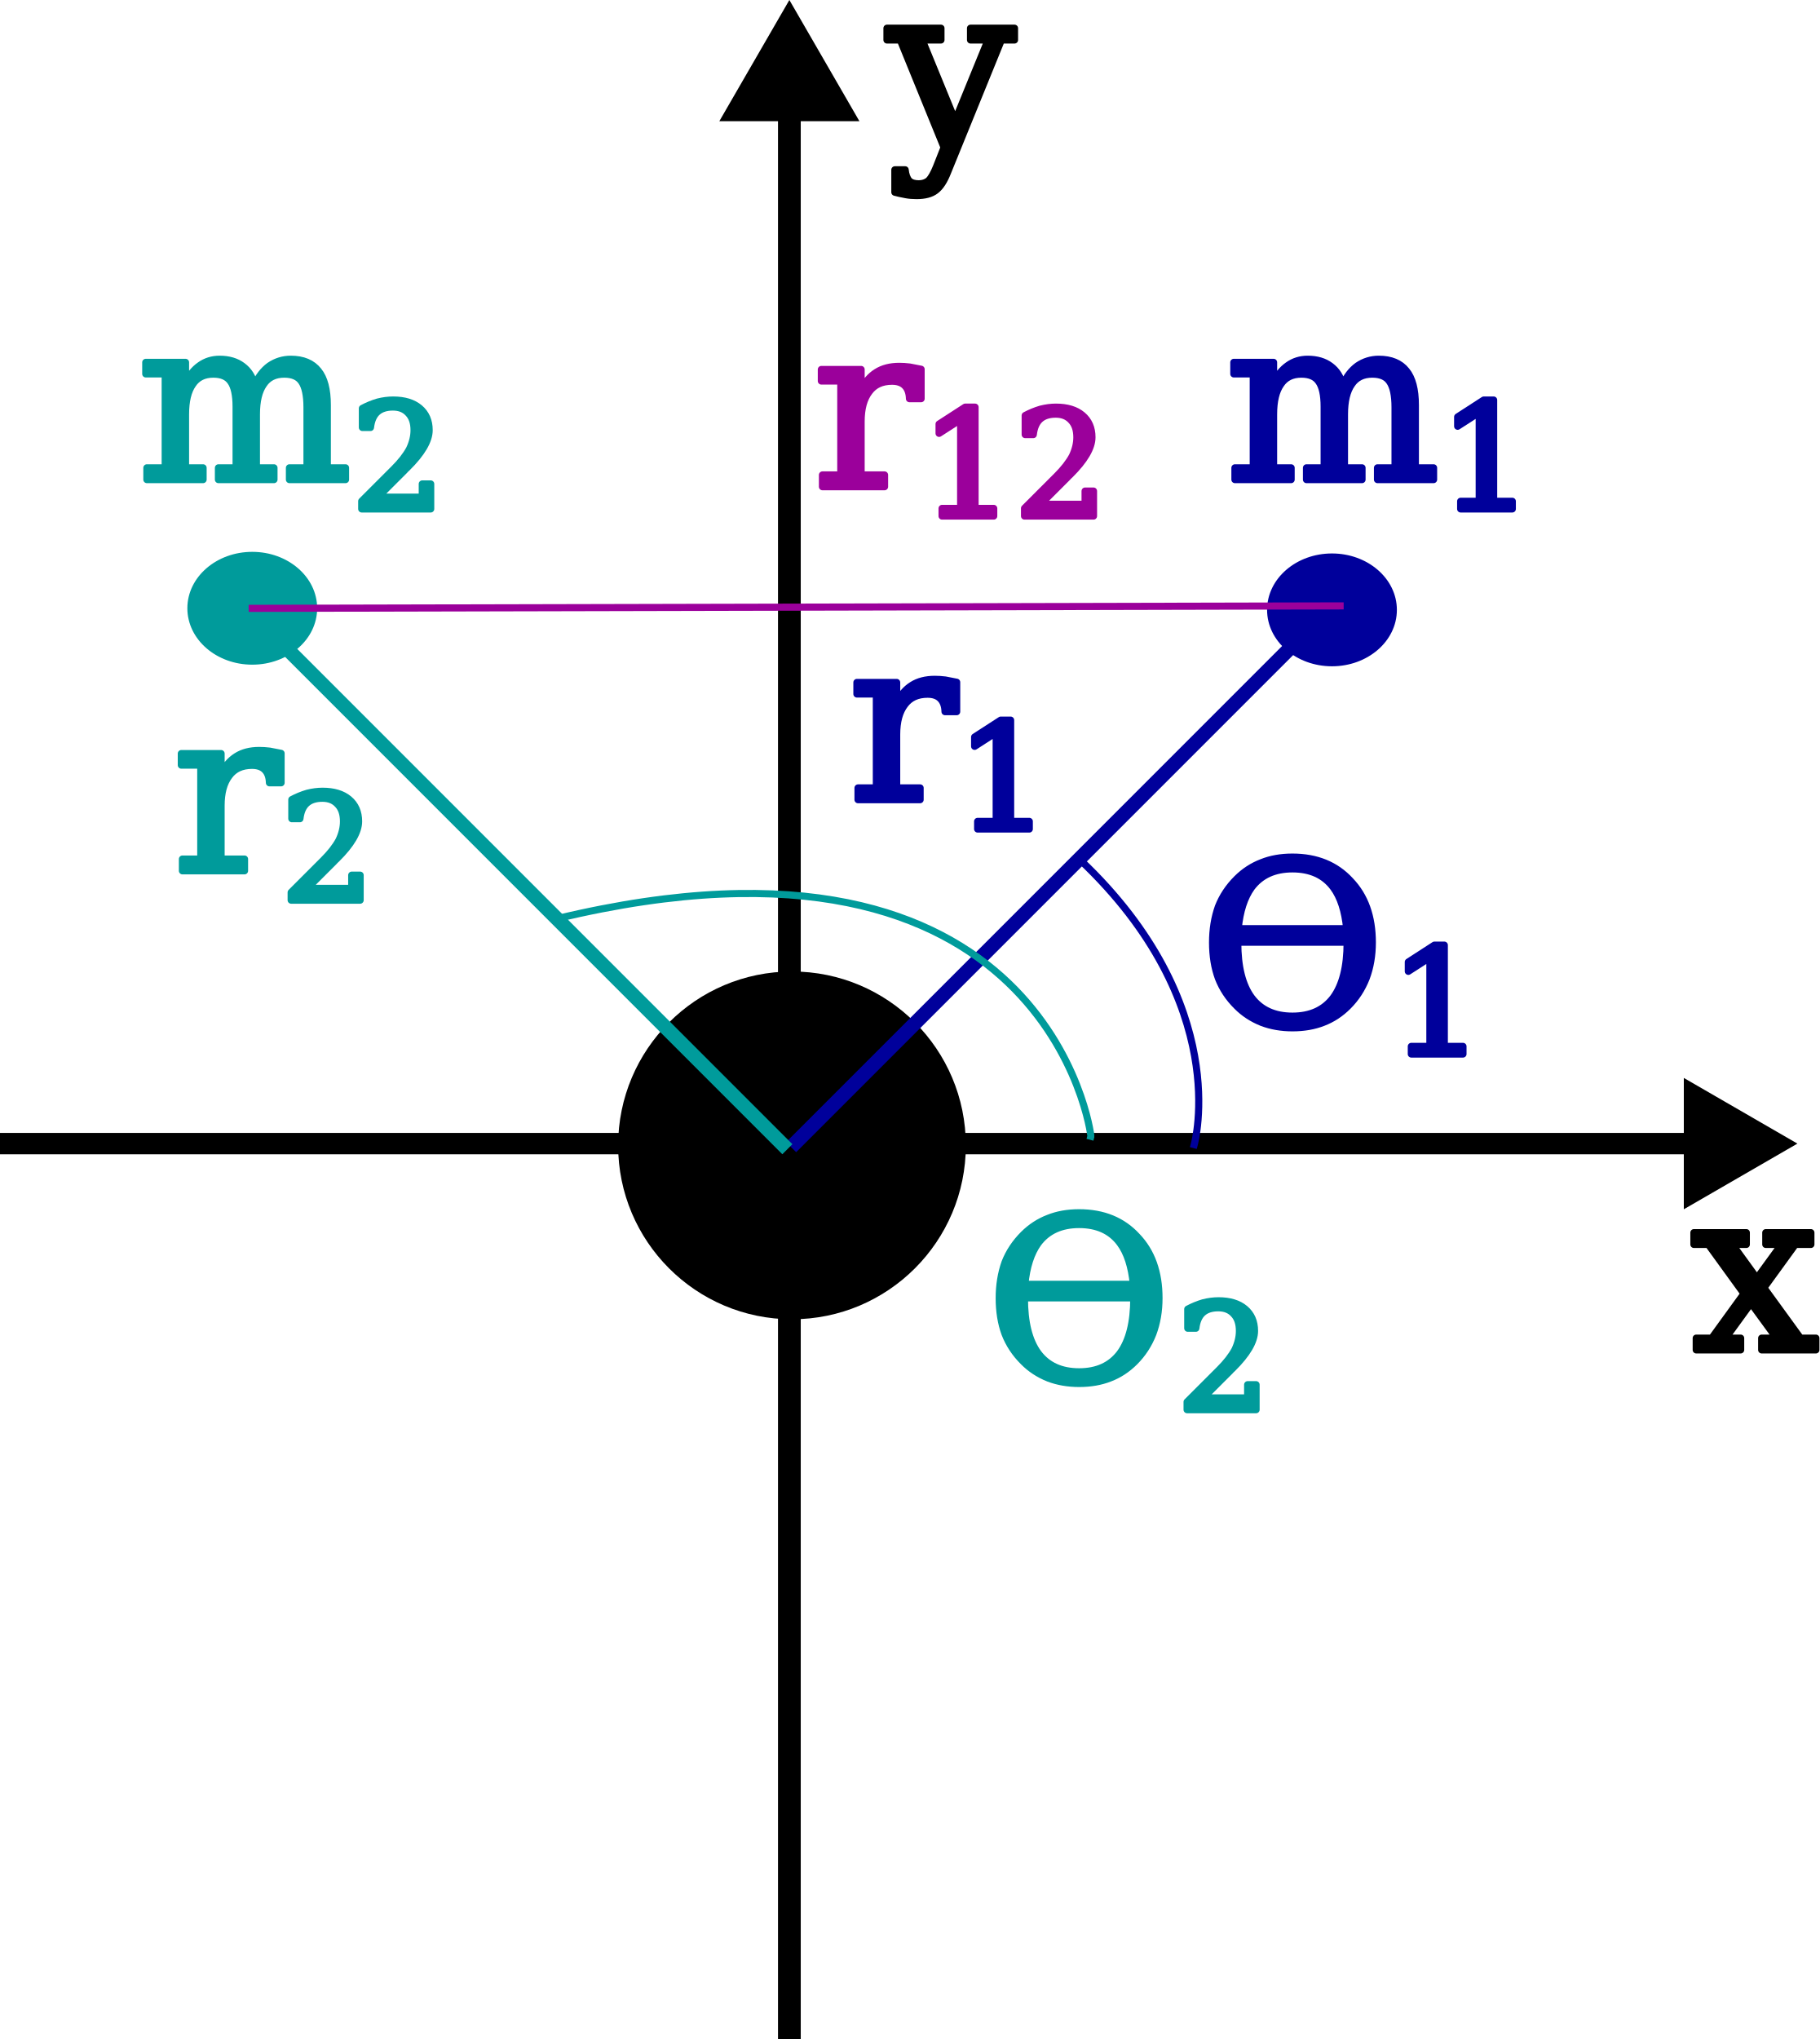
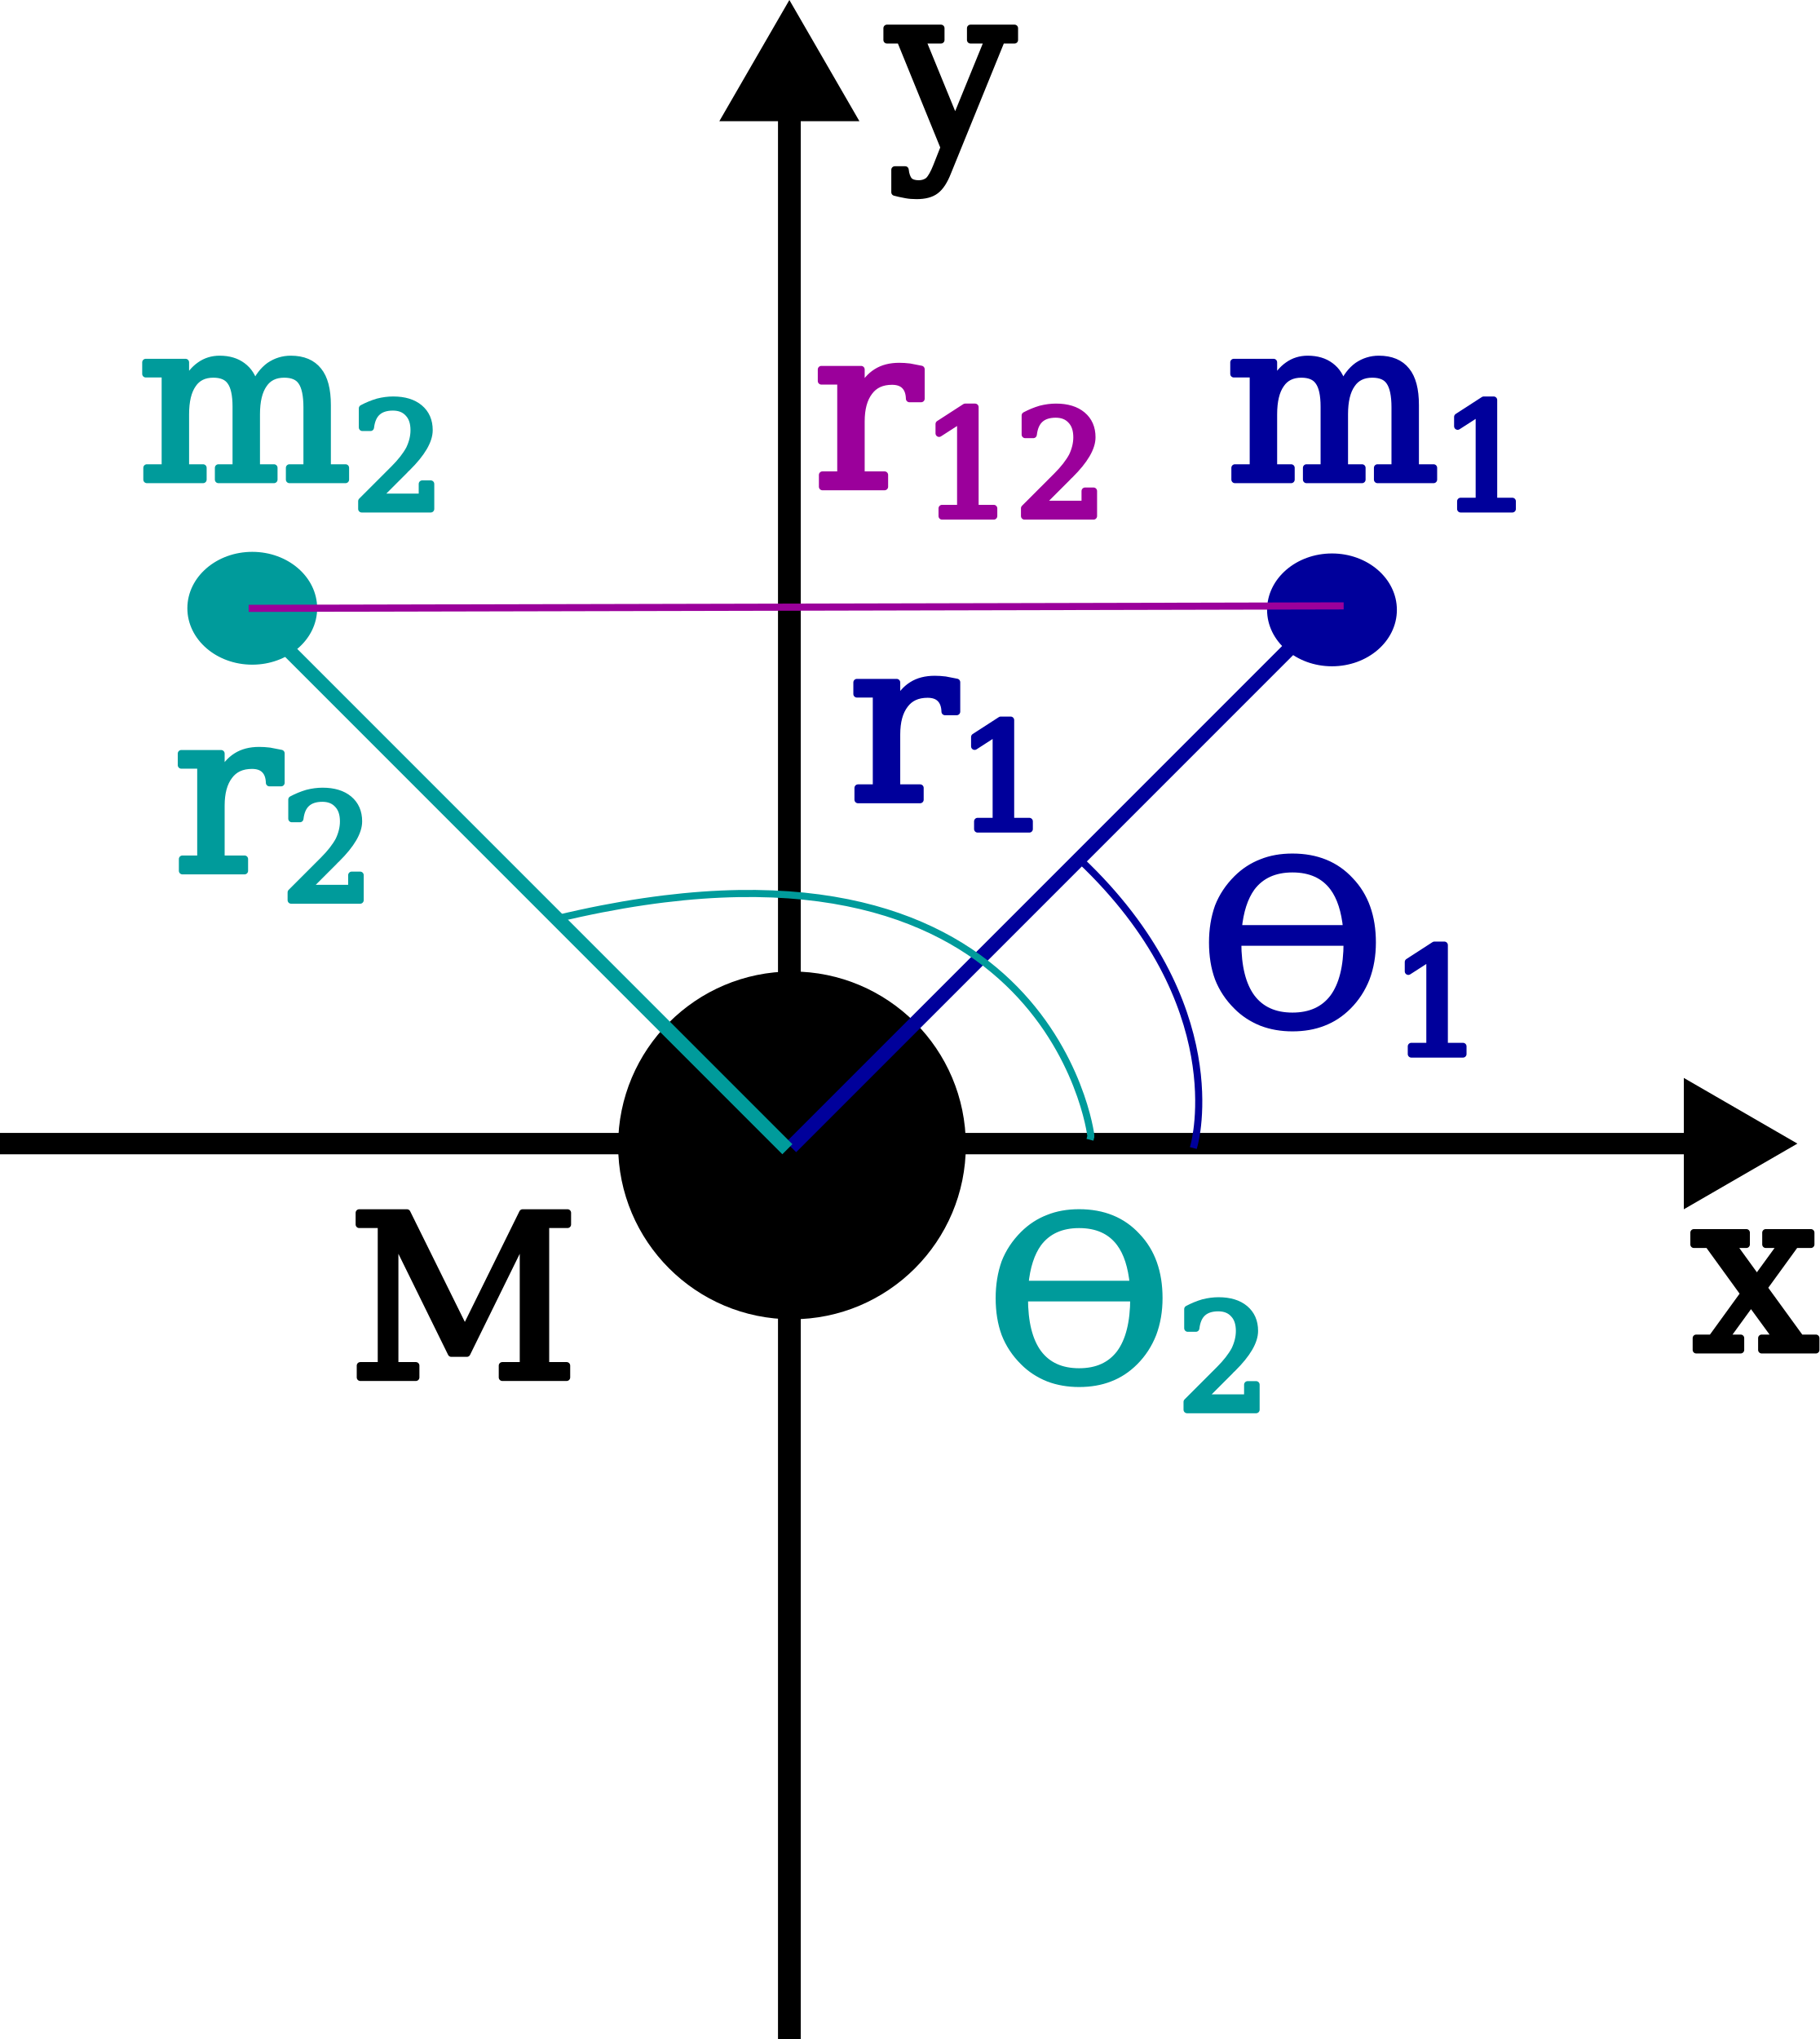
<svg xmlns="http://www.w3.org/2000/svg" width="255.841mm" height="286.655mm" viewBox="0 0 255.841 286.655" version="1.1" id="svg1">
  <defs id="defs1">
    <marker style="overflow:visible" id="Triangle" refX="0" refY="0" orient="auto-start-reverse" markerWidth="1" markerHeight="1" viewBox="0 0 1 1" preserveAspectRatio="xMidYMid">
      <path transform="scale(0.5)" style="fill:context-stroke;fill-rule:evenodd;stroke:context-stroke;stroke-width:1pt" d="M 5.77,0 -2.88,5 V -5 Z" id="path135" />
    </marker>
    <marker style="overflow:visible" id="marker10" refX="0" refY="0" orient="auto-start-reverse" markerWidth="1" markerHeight="1" viewBox="0 0 1 1" preserveAspectRatio="xMidYMid">
      <path transform="scale(0.5)" style="fill:context-stroke;fill-rule:evenodd;stroke:context-stroke;stroke-width:1pt" d="M 5.77,0 -2.88,5 V -5 Z" id="path10" />
    </marker>
    <linearGradient id="swatch8">
      <stop style="stop-color:#000000;stop-opacity:1;" offset="0" id="stop8" />
    </linearGradient>
    <marker style="overflow:visible" id="marker10-7" refX="0" refY="0" orient="auto-start-reverse" markerWidth="1" markerHeight="1" viewBox="0 0 1 1" preserveAspectRatio="xMidYMid">
      <path transform="scale(0.5)" style="fill:context-stroke;fill-rule:evenodd;stroke:context-stroke;stroke-width:1pt" d="M 5.77,0 -2.88,5 V -5 Z" id="path10-9" />
    </marker>
    <marker style="overflow:visible" id="Triangle-2" refX="0" refY="0" orient="auto-start-reverse" markerWidth="1" markerHeight="1" viewBox="0 0 1 1" preserveAspectRatio="xMidYMid">
      <path transform="scale(0.5)" style="fill:context-stroke;fill-rule:evenodd;stroke:context-stroke;stroke-width:1pt" d="M 5.77,0 -2.88,5 V -5 Z" id="path135-8" />
    </marker>
  </defs>
  <g id="layer1" transform="translate(0,34.01187)">
    <path style="fill:#000000;fill-opacity:1;stroke:#000000;stroke-width:3.2;stroke-linecap:square;stroke-linejoin:round;stroke-dasharray:none;stroke-opacity:1;marker-end:url(#marker10)" d="m 111,251.043 c 0,-273.297 0,-273.692 0,-273.692" id="path9" />
    <path style="fill:#000000;fill-opacity:1;stroke:#000000;stroke-width:3;stroke-linecap:square;stroke-linejoin:round;stroke-dasharray:none;stroke-opacity:1;marker-end:url(#marker10-7)" d="m 1.5,126.763 c 240.248,0 240.596,0 240.596,0" id="path9-2" />
    <circle style="fill:#000000;fill-opacity:1;stroke:#000000;stroke-width:3;stroke-linecap:square;stroke-linejoin:round;stroke-dasharray:none;stroke-opacity:1" id="path11" cx="111.368" cy="127.013" r="22.947" />
    <ellipse style="fill:#00009b;fill-opacity:1;stroke:#00009b;stroke-width:1;stroke-linecap:square;stroke-linejoin:round;stroke-dasharray:none;stroke-opacity:1" id="path11-7" cx="187.301" cy="51.728" rx="8.626" ry="7.431" />
    <ellipse style="fill:#009b9b;fill-opacity:1;stroke:#009b9b;stroke-width:1;stroke-linecap:square;stroke-linejoin:round;stroke-dasharray:none;stroke-opacity:1" id="path11-7-3" cx="35.472" cy="51.501" rx="8.626" ry="7.431" />
    <path style="fill:#00009b;fill-opacity:1;stroke:#00009b;stroke-width:2;stroke-linecap:square;stroke-linejoin:round;stroke-dasharray:none;stroke-opacity:1;marker-end:url(#Triangle)" d="M 111.954,126.556 C 186.705,51.805 186.705,51.805 186.705,51.805" id="path12" />
    <path style="fill:#009b9b;fill-opacity:1;stroke:#009b9b;stroke-width:2;stroke-linecap:square;stroke-linejoin:round;stroke-dasharray:none;stroke-opacity:1;marker-end:url(#Triangle-2)" d="M 110.013,126.845 C 35.261,52.093 35.261,52.093 35.261,52.093" id="path12-3" />
    <text xml:space="preserve" style="font-size:31.75px;font-family:'DejaVu Math TeX Gyre';-inkscape-font-specification:'DejaVu Math TeX Gyre, Normal';writing-mode:lr-tb;direction:ltr;fill:#00009b;fill-opacity:1;stroke:#00009b;stroke-width:1;stroke-linecap:square;stroke-linejoin:round;stroke-dasharray:none;stroke-opacity:1" x="119.357" y="78.411" id="text12">
      <tspan id="tspan12" style="font-size:31.75px;fill:#00009b;fill-opacity:1;stroke:#00009b;stroke-width:1;stroke-opacity:1" x="119.357" y="78.411">r<tspan style="font-size:65%;baseline-shift:sub;fill:#00009b;fill-opacity:1;stroke:#00009b;stroke-opacity:1" id="tspan1">1</tspan>
      </tspan>
    </text>
    <text xml:space="preserve" style="font-size:31.75px;font-family:'DejaVu Math TeX Gyre';-inkscape-font-specification:'DejaVu Math TeX Gyre, Normal';writing-mode:lr-tb;direction:ltr;fill:#009b9b;fill-opacity:1;stroke:#009b9b;stroke-width:1;stroke-linecap:square;stroke-linejoin:round;stroke-dasharray:none;stroke-opacity:1" x="24.357" y="88.411" id="text12-8">
      <tspan id="tspan12-4" style="font-size:31.75px;fill:#009b9b;fill-opacity:1;stroke:#009b9b;stroke-width:1;stroke-opacity:1" x="24.357" y="88.411">r<tspan style="font-size:65%;baseline-shift:sub;fill:#009b9b;fill-opacity:1;stroke:#009b9b;stroke-opacity:1" id="tspan1-5">2</tspan>
      </tspan>
    </text>
    <text xml:space="preserve" style="font-size:31.75px;font-family:'DejaVu Math TeX Gyre';-inkscape-font-specification:'DejaVu Math TeX Gyre, Normal';writing-mode:lr-tb;direction:ltr;fill:#000000;fill-opacity:1;stroke:#000000;stroke-width:1;stroke-linecap:square;stroke-linejoin:round;stroke-dasharray:none;stroke-opacity:1" x="237.815" y="155.762" id="text13">
      <tspan id="tspan13" style="font-size:31.75px;stroke-width:1" x="237.815" y="155.762">x</tspan>
    </text>
    <text xml:space="preserve" style="font-size:31.75px;font-family:'DejaVu Math TeX Gyre';-inkscape-font-specification:'DejaVu Math TeX Gyre, Normal';writing-mode:lr-tb;direction:ltr;fill:#000000;fill-opacity:1;stroke:#000000;stroke-width:1;stroke-linecap:square;stroke-linejoin:round;stroke-dasharray:none;stroke-opacity:1" x="124.818" y="-13.56" id="text14">
      <tspan id="tspan14" style="font-size:31.75px;stroke-width:1" x="124.818" y="-13.56">y</tspan>
    </text>
    <text xml:space="preserve" style="font-size:31.75px;font-family:'DejaVu Math TeX Gyre';-inkscape-font-specification:'DejaVu Math TeX Gyre, Normal';writing-mode:lr-tb;direction:ltr;fill:#00009b;fill-opacity:1;stroke:#00009b;stroke-width:1;stroke-linecap:square;stroke-linejoin:round;stroke-dasharray:none;stroke-opacity:1" x="167.96" y="110.047" id="text15">
      <tspan id="tspan15" style="fill:#00009b;fill-opacity:1;stroke:#00009b;stroke-width:1;stroke-opacity:1" x="167.96" y="110.047">ϴ<tspan style="font-size:65%;baseline-shift:sub;fill:#00009b;fill-opacity:1;stroke:#00009b;stroke-opacity:1" id="tspan2">1</tspan>
      </tspan>
    </text>
    <text xml:space="preserve" style="font-size:31.75px;font-family:'DejaVu Math TeX Gyre';-inkscape-font-specification:'DejaVu Math TeX Gyre, Normal';writing-mode:lr-tb;direction:ltr;fill:#009b9b;fill-opacity:1;stroke:#009b9b;stroke-width:1;stroke-linecap:square;stroke-linejoin:round;stroke-dasharray:none;stroke-opacity:1" x="137.96" y="160.047" id="text15-6">
      <tspan id="tspan15-1" style="fill:#009b9b;fill-opacity:1;stroke:#009b9b;stroke-width:1;stroke-opacity:1" x="137.96" y="160.047">ϴ<tspan style="font-size:65%;baseline-shift:sub;fill:#009b9b;fill-opacity:1;stroke:#009b9b;stroke-opacity:1" id="tspan2-5">2</tspan>
      </tspan>
    </text>
    <path style="fill:none;fill-opacity:1;stroke:#00009b;stroke-width:1;stroke-linecap:square;stroke-linejoin:round;stroke-dasharray:none;stroke-opacity:1" d="m 151.937,86.921 c 21.393,20.271 16.06,39.73 15.993,39.983" id="path15" />
    <path style="fill:none;fill-opacity:1;stroke:#009b9b;stroke-width:1;stroke-linecap:square;stroke-linejoin:round;stroke-dasharray:none;stroke-opacity:1" d="M 78.297,95.145 C 147.322,78.562 153.462,125.487 153.396,125.741" id="path15-0" />
    <text xml:space="preserve" style="font-size:31.75px;font-family:'DejaVu Math TeX Gyre';-inkscape-font-specification:'DejaVu Math TeX Gyre, Normal';writing-mode:lr-tb;direction:ltr;fill:#00009b;fill-opacity:1;stroke:#00009b;stroke-width:1;stroke-linecap:square;stroke-linejoin:round;stroke-opacity:1" x="172.357" y="33.411" id="text3">
      <tspan id="tspan3" style="font-size:31.75px;fill:#00009b;fill-opacity:1;stroke:#00009b;stroke-width:1;stroke-opacity:1" x="172.357" y="33.411">m<tspan style="font-size:65%;baseline-shift:sub;fill:#00009b;fill-opacity:1;stroke:#00009b;stroke-opacity:1" id="tspan4">1</tspan>
      </tspan>
    </text>
    <text xml:space="preserve" style="font-size:31.75px;font-family:'DejaVu Math TeX Gyre';-inkscape-font-specification:'DejaVu Math TeX Gyre, Normal';writing-mode:lr-tb;direction:ltr;fill:#009b9b;fill-opacity:1;stroke:#009b9b;stroke-width:1;stroke-linecap:square;stroke-linejoin:round;stroke-opacity:1" x="19.357" y="33.411" id="text3-5">
      <tspan id="tspan3-6" style="font-size:31.75px;fill:#009b9b;fill-opacity:1;stroke:#009b9b;stroke-width:1;stroke-opacity:1" x="19.357" y="33.411">m<tspan style="font-size:65%;baseline-shift:sub;fill:#009b9b;fill-opacity:1;stroke:#009b9b;stroke-opacity:1" id="tspan5">2</tspan>
      </tspan>
    </text>
    <path style="fill:#000000;fill-opacity:1;stroke:#9b009b;stroke-width:1;stroke-linecap:square;stroke-linejoin:round;stroke-opacity:1" d="M 35.464,51.515 188.444,51.167" id="path5" />
    <text xml:space="preserve" style="font-size:31.75px;font-family:'DejaVu Math TeX Gyre';-inkscape-font-specification:'DejaVu Math TeX Gyre, Normal';writing-mode:lr-tb;direction:ltr;fill:#9b009b;fill-opacity:1;stroke:#9b009b;stroke-width:1;stroke-linecap:square;stroke-linejoin:round;stroke-opacity:1" x="114.357" y="34.411" id="text6">
      <tspan id="tspan6" style="fill:#9b009b;fill-opacity:1;stroke:#9b009b;stroke-width:1;stroke-opacity:1" x="114.357" y="34.411">r<tspan style="font-size:65%;baseline-shift:sub;fill:#9b009b;fill-opacity:1;stroke:#9b009b;stroke-opacity:1" id="tspan7">12</tspan>
      </tspan>
    </text>
+     <text xml:space="preserve" style="font-size:31.75px;font-family:'DejaVu Math TeX Gyre';-inkscape-font-specification:'DejaVu Math TeX Gyre, Normal';writing-mode:lr-tb;direction:ltr;fill:#000000;fill-opacity:1;stroke:#000000;stroke-width:1;stroke-linecap:square;stroke-linejoin:round;stroke-opacity:1" x="48.913" y="159.634" id="text8">
+       <tspan id="tspan8" style="fill:#000000;fill-opacity:1;stroke:#000000;stroke-width:1;stroke-opacity:1" x="48.913" y="159.634">M</tspan>
+     </text>
  </g>
</svg>
